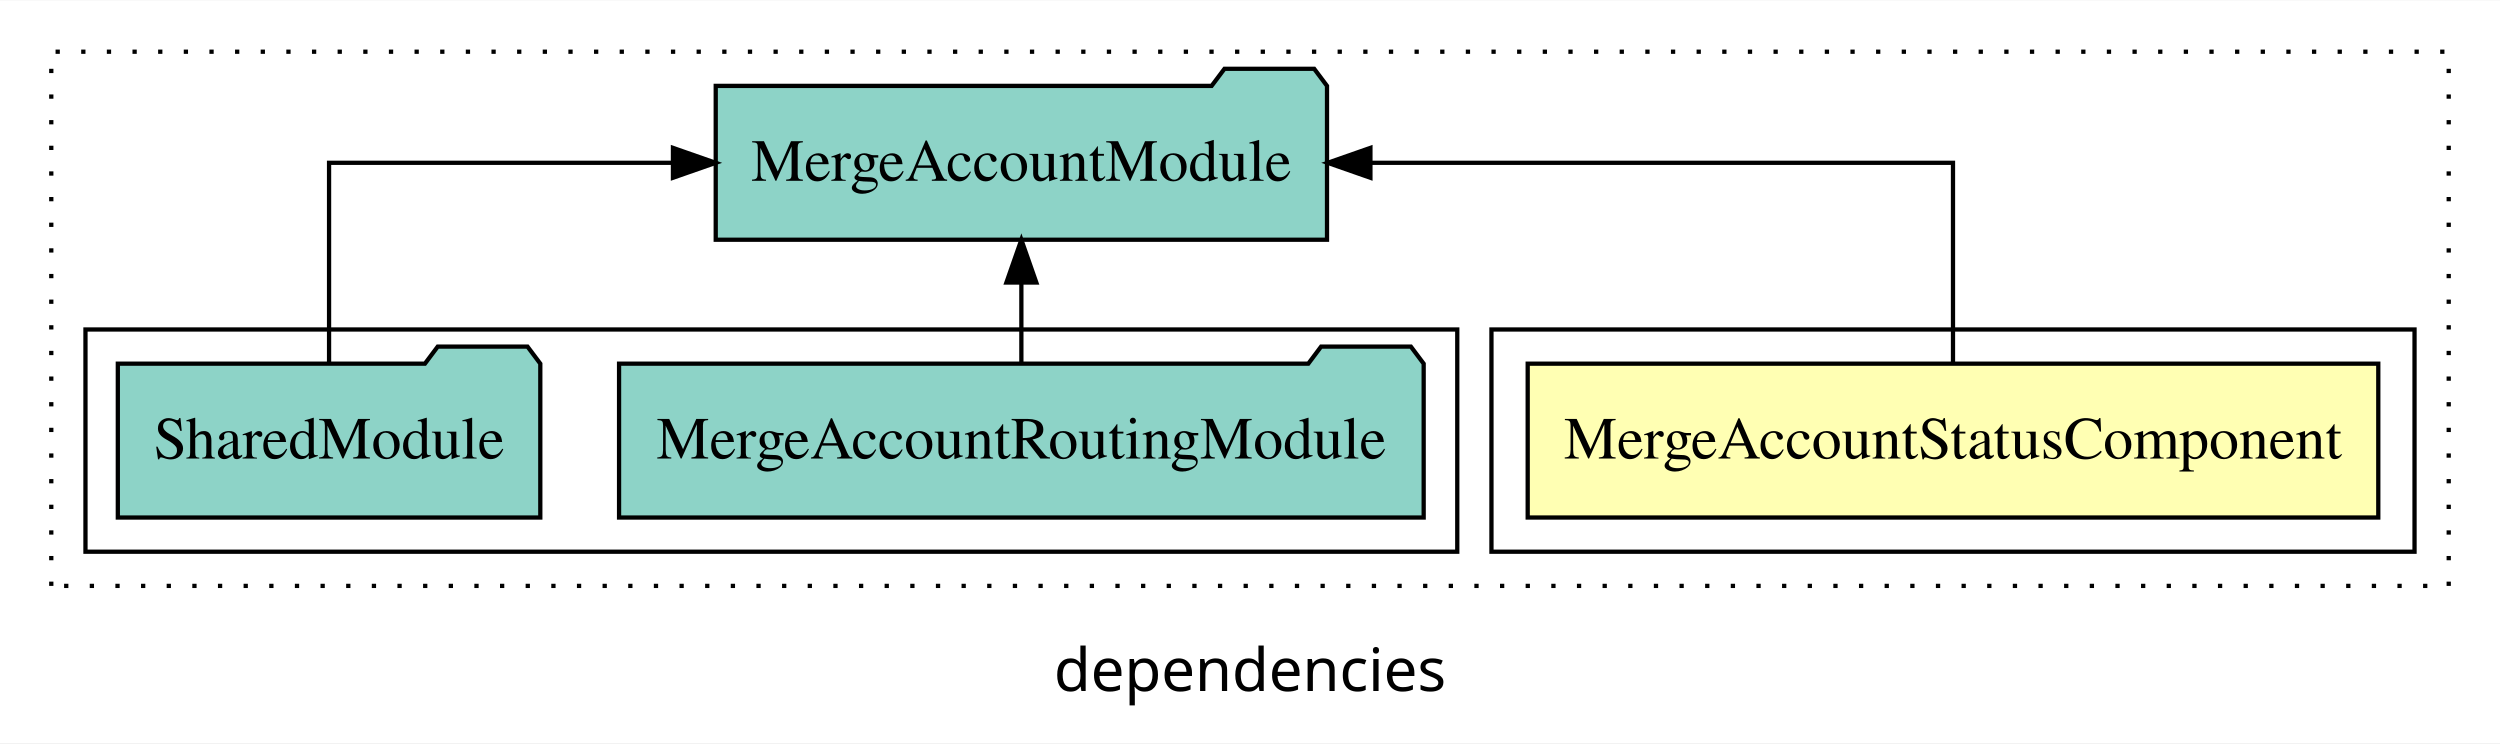
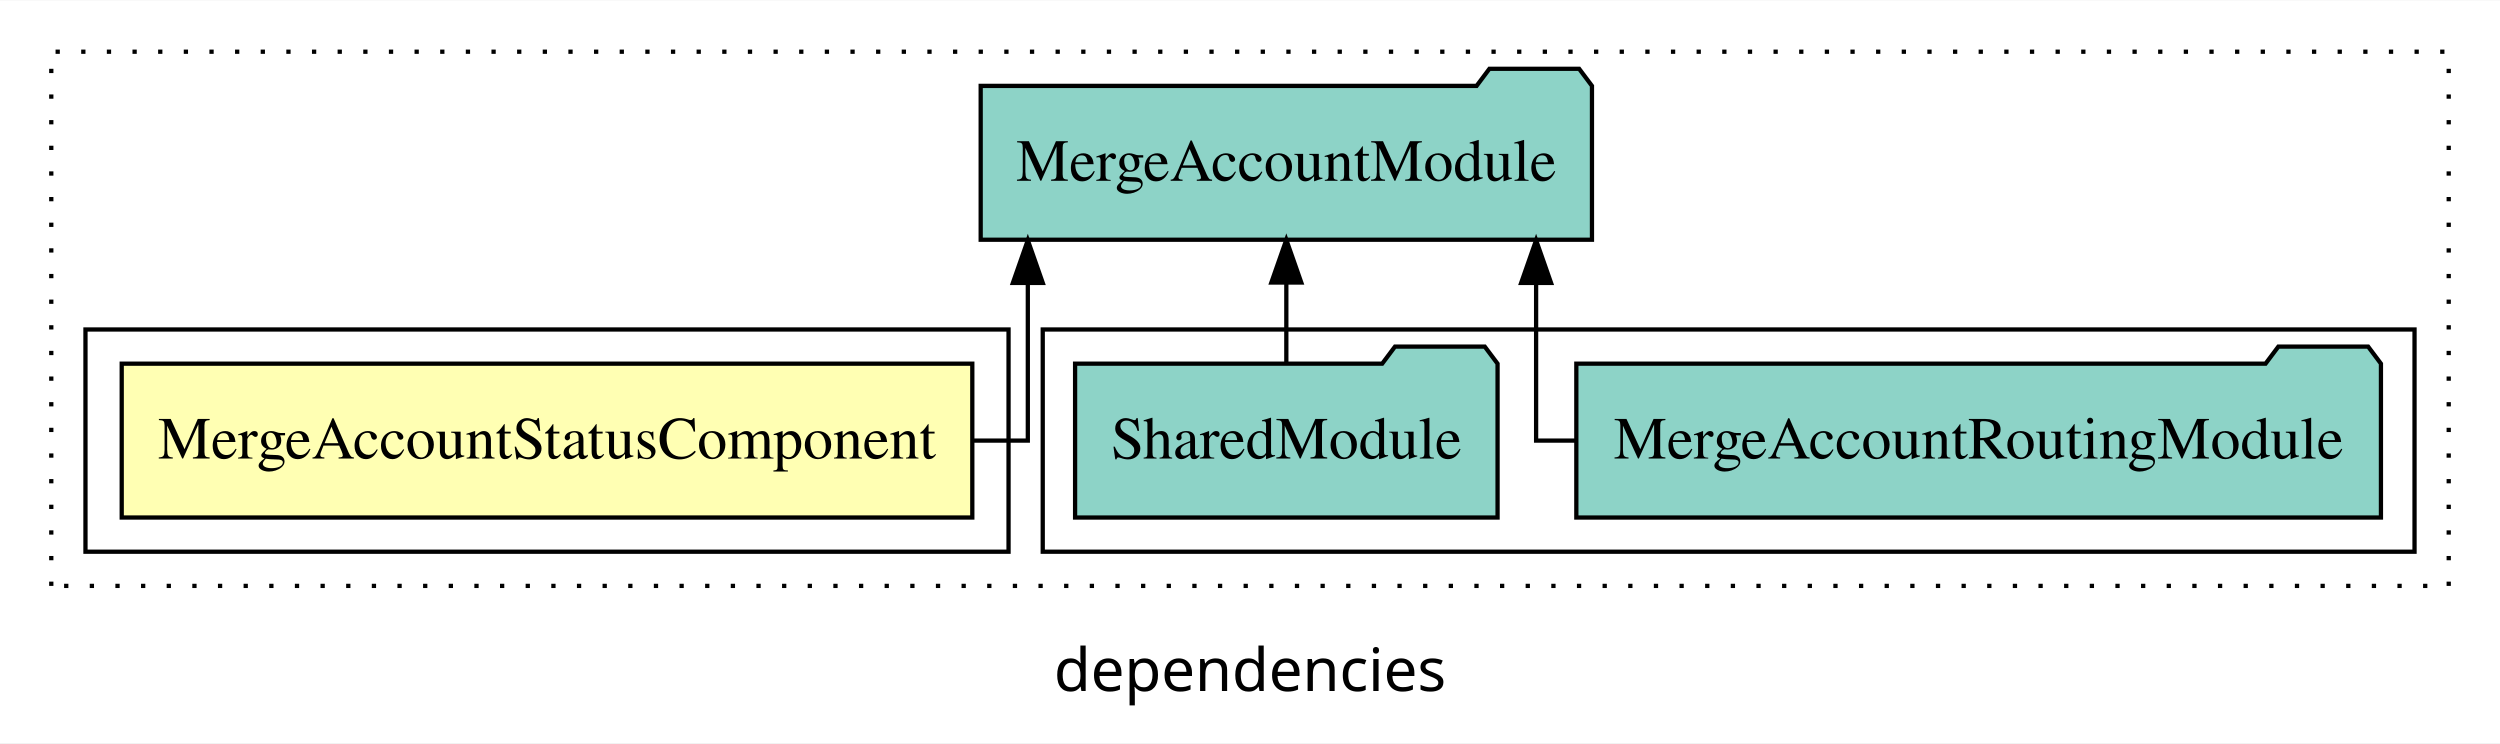
<svg xmlns="http://www.w3.org/2000/svg" width="585pt" height="174pt" viewBox="0.00 0.00 585.00 173.80">
  <g id="graph0" class="graph" transform="scale(1 1) rotate(0) translate(4 169.8)">
    <polygon fill="white" stroke="transparent" points="-4,4 -4,-169.8 581,-169.8 581,4 -4,4" />
    <text text-anchor="middle" x="288.5" y="-8.2" font-family="sans-serif" font-size="14.00">dependencies</text>
    <g id="clust1" class="cluster">
      <polygon fill="none" stroke="black" stroke-dasharray="1,5" points="8,-32.8 8,-157.8 569,-157.8 569,-32.8 8,-32.8" />
    </g>
+     <g id="clust4" class="cluster">
+       <polygon fill="none" stroke="black" points="240,-40.8 240,-92.8 561,-92.8 561,-40.8 240,-40.8" />
+     </g>
    <g id="clust2" class="cluster">
-       <polygon fill="none" stroke="black" points="345,-40.8 345,-92.8 561,-92.8 561,-40.8 345,-40.8" />
-     </g>
-     <g id="clust4" class="cluster">
-       <polygon fill="none" stroke="black" points="16,-40.8 16,-92.8 337,-92.8 337,-40.8 16,-40.8" />
+       <polygon fill="none" stroke="black" points="16,-40.8 16,-92.8 232,-92.8 232,-40.8 16,-40.8" />
    </g>
    <g id="node1" class="node">
-       <polygon fill="#ffffb3" stroke="black" points="552.52,-84.8 353.48,-84.8 353.48,-48.8 552.52,-48.8 552.52,-84.8" />
-       <text text-anchor="middle" x="453" y="-62.6" font-family="Times,serif" font-size="14.00">MergeAccountStatusComponent</text>
+       <polygon fill="#ffffb3" stroke="black" points="223.52,-84.8 24.48,-84.8 24.48,-48.8 223.52,-48.8 223.52,-84.8" />
+       <text text-anchor="middle" x="124" y="-62.6" font-family="Times,serif" font-size="14.00">MergeAccountStatusComponent</text>
    </g>
    <g id="node2" class="node">
-       <polygon fill="#8dd3c7" stroke="black" points="306.52,-149.8 303.52,-153.8 282.52,-153.8 279.52,-149.8 163.48,-149.8 163.48,-113.8 306.52,-113.8 306.52,-149.8" />
-       <text text-anchor="middle" x="235" y="-127.6" font-family="Times,serif" font-size="14.00">MergeAccountModule</text>
+       <polygon fill="#8dd3c7" stroke="black" points="368.52,-149.8 365.52,-153.8 344.52,-153.8 341.52,-149.8 225.48,-149.8 225.48,-113.8 368.52,-113.8 368.52,-149.8" />
+       <text text-anchor="middle" x="297" y="-127.6" font-family="Times,serif" font-size="14.00">MergeAccountModule</text>
    </g>
    <g id="edge1" class="edge">
-       <path fill="none" stroke="black" d="M453,-84.91C453,-104.14 453,-131.8 453,-131.8 453,-131.8 316.68,-131.8 316.68,-131.8" />
-       <polygon fill="black" stroke="black" points="316.68,-128.3 306.68,-131.8 316.68,-135.3 316.68,-128.3" />
+       <path fill="none" stroke="black" d="M223.61,-66.8C231.51,-66.8 236.51,-66.8 236.51,-66.8 236.51,-66.8 236.51,-103.69 236.51,-103.69" />
+       <polygon fill="black" stroke="black" points="233.01,-103.69 236.51,-113.69 240.01,-103.69 233.01,-103.69" />
    </g>
    <g id="node3" class="node">
-       <polygon fill="#8dd3c7" stroke="black" points="329.14,-84.8 326.14,-88.8 305.14,-88.8 302.14,-84.8 140.86,-84.8 140.86,-48.8 329.14,-48.8 329.14,-84.8" />
-       <text text-anchor="middle" x="235" y="-62.6" font-family="Times,serif" font-size="14.00">MergeAccountRoutingModule</text>
+       <polygon fill="#8dd3c7" stroke="black" points="553.14,-84.8 550.14,-88.8 529.14,-88.8 526.14,-84.8 364.86,-84.8 364.86,-48.8 553.14,-48.8 553.14,-84.8" />
+       <text text-anchor="middle" x="459" y="-62.6" font-family="Times,serif" font-size="14.00">MergeAccountRoutingModule</text>
    </g>
    <g id="edge2" class="edge">
-       <path fill="none" stroke="black" d="M235,-84.91C235,-84.91 235,-103.79 235,-103.79" />
-       <polygon fill="black" stroke="black" points="231.5,-103.79 235,-113.79 238.5,-103.79 231.5,-103.79" />
+       <path fill="none" stroke="black" d="M364.64,-66.8C358.94,-66.8 355.45,-66.8 355.45,-66.8 355.45,-66.8 355.45,-103.69 355.45,-103.69" />
+       <polygon fill="black" stroke="black" points="351.95,-103.69 355.45,-113.69 358.95,-103.69 351.95,-103.69" />
    </g>
    <g id="node4" class="node">
-       <polygon fill="#8dd3c7" stroke="black" points="122.43,-84.8 119.43,-88.8 98.43,-88.8 95.43,-84.8 23.57,-84.8 23.57,-48.8 122.43,-48.8 122.43,-84.8" />
-       <text text-anchor="middle" x="73" y="-62.6" font-family="Times,serif" font-size="14.00">SharedModule</text>
+       <polygon fill="#8dd3c7" stroke="black" points="346.43,-84.8 343.43,-88.8 322.43,-88.8 319.43,-84.8 247.57,-84.8 247.57,-48.8 346.43,-48.8 346.43,-84.8" />
+       <text text-anchor="middle" x="297" y="-62.6" font-family="Times,serif" font-size="14.00">SharedModule</text>
    </g>
    <g id="edge3" class="edge">
-       <path fill="none" stroke="black" d="M73,-84.91C73,-104.14 73,-131.8 73,-131.8 73,-131.8 153.47,-131.8 153.47,-131.8" />
-       <polygon fill="black" stroke="black" points="153.47,-135.3 163.47,-131.8 153.47,-128.3 153.47,-135.3" />
+       <path fill="none" stroke="black" d="M297,-84.91C297,-84.91 297,-103.79 297,-103.79" />
+       <polygon fill="black" stroke="black" points="293.5,-103.79 297,-113.79 300.5,-103.79 293.5,-103.79" />
    </g>
  </g>
</svg>
